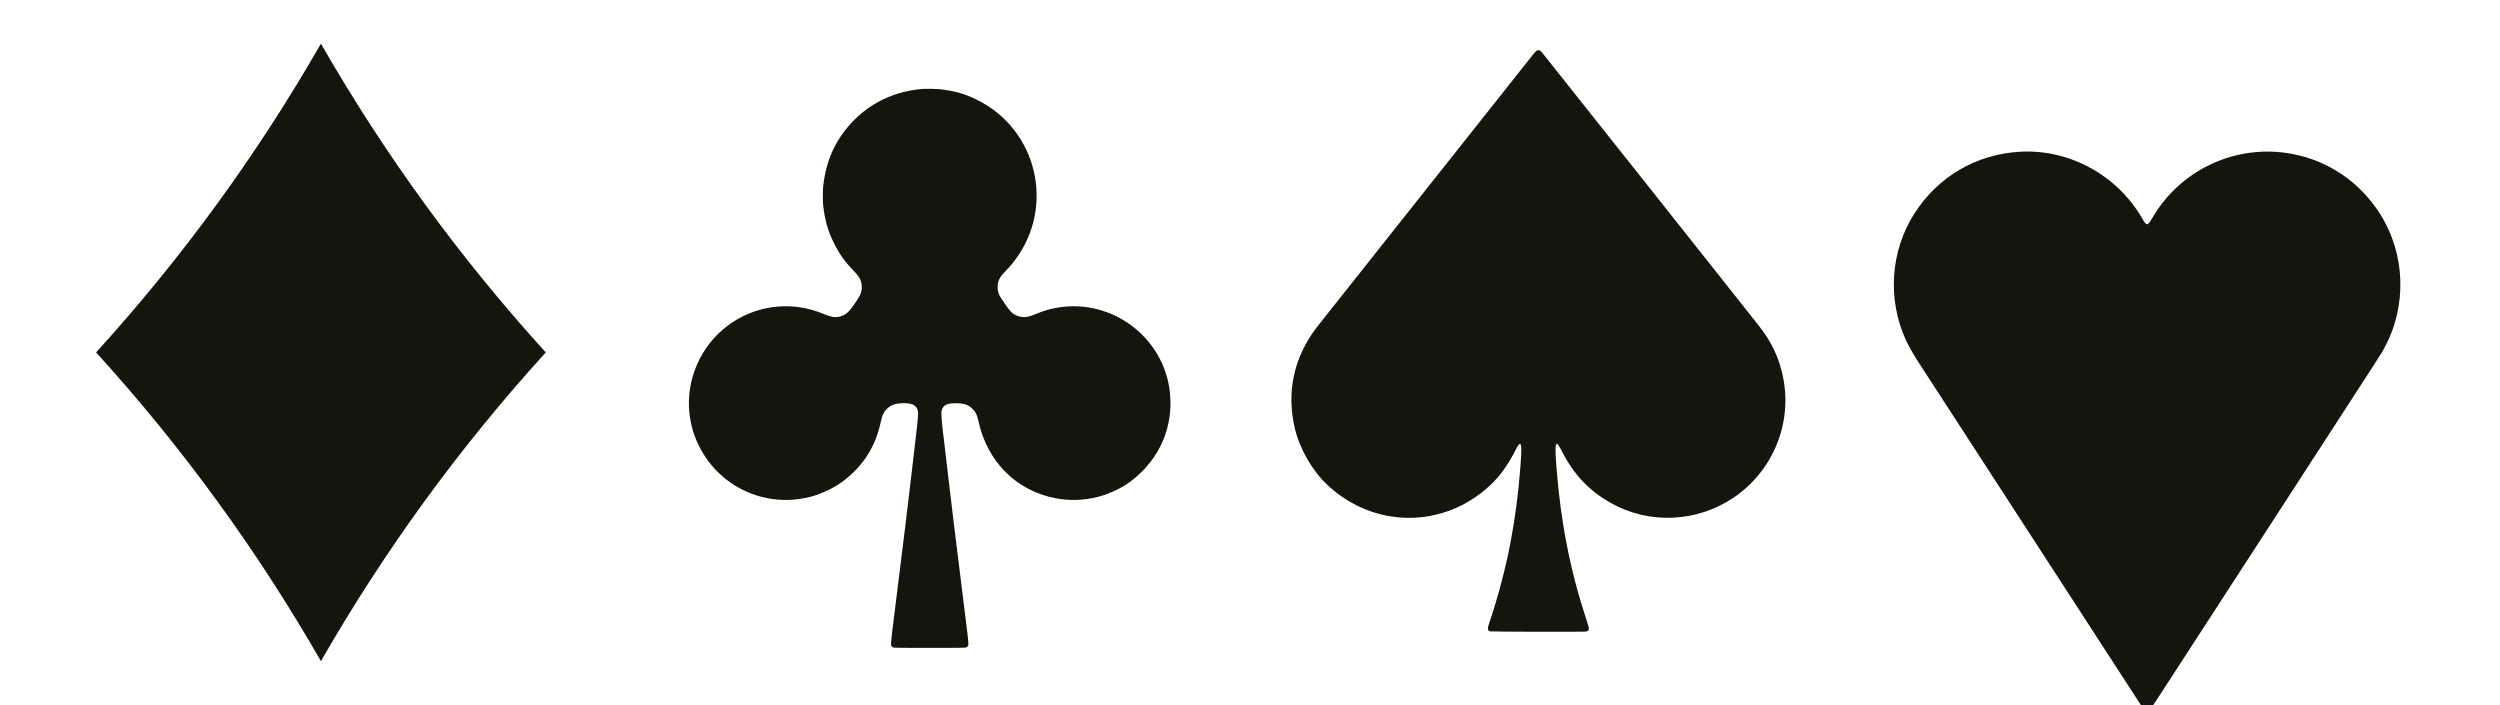
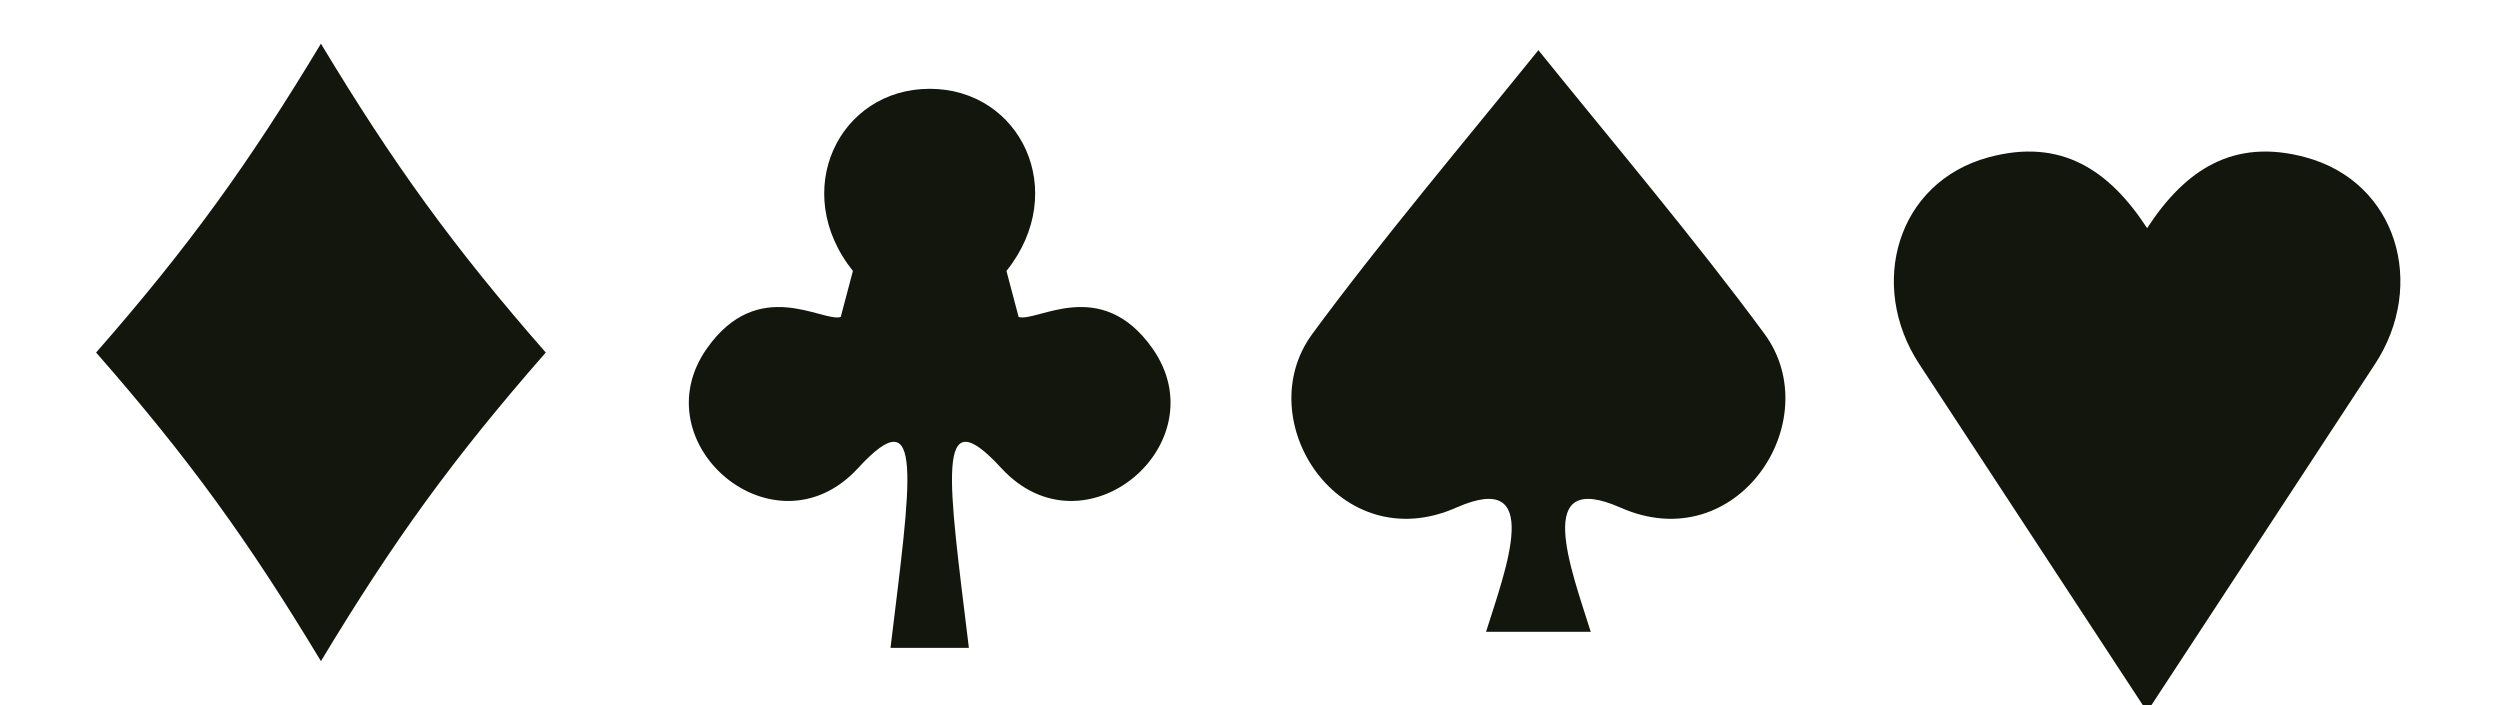
<svg xmlns="http://www.w3.org/2000/svg" width="2.6in" height="0.733in" viewBox="0 0 780 220">
  <g id="diamond">
-     <path fill="#12160d" d="M100.00,13.63C119.90,48.30 143.29,80.42 170.18,110.00C143.29,139.58 119.90,171.70 100.00,206.37C80.10,171.70 56.71,139.58 29.82,110.00C56.71,80.42 80.10,48.30 100.00,13.63Z" />
+     <path fill="#12160d" d="M100,13.63C122.57,51.12 141.3,77.07 170.18,110.04C141.14,143.19 122.72,168.69 100,206.37C77.28,168.69 58.86,143.19 29.82,110.04C58.7,77.07 77.43,51.12 100,13.63Z" />
  </g>
  <g id="club">
-     <path fill="#12160d" d="M287.82,27.75C277.23,28.61 268.34,33.72 262.37,42.38C259.23,46.94 257.39,52.16 256.74,58.40C256.65,59.25 256.65,62.90 256.74,63.75C257.25,68.63 258.20,72.00 260.17,75.97C261.83,79.31 263.55,81.71 266.50,84.78C268.25,86.60 268.81,87.76 268.82,89.58C268.82,91.33 268.48,92.11 266.36,95.15C264.60,97.68 263.63,98.45 261.70,98.86C260.27,99.17 259.28,98.98 256.60,97.88C239.86,91.02 221.03,100.18 216.02,117.62C211.18,134.48 221.92,152.03 239.20,155.47C243.66,156.36 248.11,156.24 252.66,155.10C256.09,154.24 260.22,152.29 262.87,150.29C269.27,145.44 273.08,139.49 274.75,131.70C275.21,129.57 275.58,128.76 276.54,127.74C277.59,126.63 278.90,126.05 280.68,125.90C284.65,125.56 286.42,126.57 286.41,129.18C286.41,130.04 285.91,134.88 285.52,137.85C285.43,138.58 285.19,140.59 285.00,142.32C284.80,144.06 284.54,146.36 284.40,147.45C284.26,148.54 284.04,150.43 283.90,151.65C283.77,152.87 283.43,155.70 283.15,157.93C282.88,160.15 282.55,162.88 282.43,163.97C282.19,166.07 281.23,173.81 279.17,190.28C277.72,201.91 277.76,201.38 278.30,201.87C278.73,202.25 277.76,202.22 290.02,202.22C302.29,202.22 301.32,202.25 301.75,201.87C302.27,201.40 302.28,201.55 301.28,193.53C299.02,175.48 297.87,166.15 297.62,163.95C297.47,162.62 297.14,159.91 296.90,157.93C296.65,155.95 296.34,153.33 296.20,152.10C296.06,150.88 295.84,148.99 295.70,147.90C295.56,146.81 295.28,144.41 295.08,142.55C294.87,140.69 294.62,138.58 294.53,137.85C293.78,132.16 293.52,128.87 293.76,128.07C294.26,126.38 295.52,125.79 298.48,125.87C300.89,125.93 302.14,126.38 303.41,127.64C304.43,128.67 304.80,129.45 305.28,131.64C308.02,144.07 316.99,153.07 329.05,155.47C333.51,156.36 337.96,156.24 342.51,155.10C345.94,154.24 350.08,152.29 352.72,150.29C361.84,143.38 366.28,133.12 364.95,122.07C362.92,105.25 346.99,93.28 330.23,95.98C327.39,96.44 325.79,96.91 322.41,98.30C320.37,99.13 318.90,99.20 317.25,98.53C315.85,97.96 315.19,97.31 313.42,94.75C311.56,92.07 311.23,91.29 311.23,89.58C311.24,87.76 311.80,86.59 313.51,84.81C315.13,83.13 315.68,82.49 316.72,81.10C329.23,64.31 323.54,40.44 304.82,31.17C301.01,29.28 297.72,28.35 293.00,27.82C292.15,27.73 288.71,27.68 287.82,27.75Z" />
+     <path fill="#12160d" d="M290.02,27.72C318.33,27.72 333.88,59.67 313.98,84.58L317.78,98.94C323.44,100.7 343.45,85.91 359.54,108.74C380.51,138.49 338.31,174.34 312.38,146.12C291.48,123.37 295.89,149.78 302.25,202.22L277.79,202.22C284.14,149.78 288.55,123.37 267.65,146.12C241.72,174.34 199.52,138.49 220.49,108.74C236.59,85.91 256.59,100.7 262.25,98.94L266.05,84.58C246.16,59.67 261.7,27.72 290.02,27.72Z" />
  </g>
  <g id="spade">
-     <path fill="#12160d" d="M479.69,15.72C479.42,15.82 479.10,16.09 478.71,16.57C478.26,17.10 411.47,101.33 410.84,102.15C403.68,111.52 401.31,122.43 404.00,133.72C405.55,140.21 409.45,146.97 414.26,151.46C428.78,165.01 450.45,165.04 464.93,151.51C467.90,148.74 470.40,145.32 472.65,140.93C473.71,138.87 473.98,138.48 474.32,138.57C474.79,138.69 474.80,140.69 474.37,146.10C473.69,154.76 472.80,161.43 471.25,169.70C469.85,177.09 467.19,187.16 464.82,194.04C464.05,196.27 464.07,196.76 464.96,197.08C465.27,197.19 494.00,197.26 494.72,197.15C496.05,196.95 496.08,196.59 495.02,193.43C489.99,178.32 486.97,162.98 485.65,145.78C485.05,137.84 485.35,136.88 487.26,140.67C490.98,148.05 495.80,153.17 502.63,157.00C514.55,163.69 529.32,163.09 540.79,155.44C553.07,147.25 559.28,132.41 556.44,118.01C555.24,111.88 552.97,106.98 548.91,101.77C546.45,98.61 481.25,16.45 481.00,16.19C480.51,15.70 480.12,15.56 479.69,15.72Z" />
+     <path fill="#12160d" d="M480.02,15.66C502.81,43.91 529.11,75.02 550.58,104.2C570.43,131.19 542.16,174.57 505.66,158.45C478.21,146.33 490.12,177.38 496.36,197.21L463.68,197.21C469.92,177.38 481.83,146.33 454.38,158.45C417.89,174.57 389.61,131.19 409.47,104.2C430.94,75.02 457.23,43.91 480.02,15.66Z" />
  </g>
  <g id="heart">
-     <path fill="#12160d" d="M630.60,47.35C616.80,48.06 604.74,55.09 597.34,66.72C589.94,78.35 588.91,93.27 594.64,105.95C595.46,107.78 596.85,110.25 598.52,112.85C599.43,114.26 667.90,219.80 668.49,220.70C669.53,222.28 670.06,222.51 670.83,221.69C671.16,221.35 667.32,227.25 706.45,166.93C747.51,103.63 742.75,111.01 744.07,108.60C751.22,95.55 750.69,79.27 742.71,66.72C736.41,56.82 726.63,50.16 715.25,48.03C697.90,44.78 680.38,52.87 671.55,68.20C670.18,70.58 669.86,70.58 668.52,68.23C660.84,54.80 645.89,46.56 630.60,47.35Z" />
+     <path fill="#12160d" d="M670.03,71.22C681.85,53.06 696.89,43 719.43,49.08C748.18,56.83 757.3,89.02 741.16,113.64C717.45,149.81 693.74,185.98 670.03,222.15C646.32,185.98 622.61,149.81 598.9,113.64C582.76,89.02 591.87,56.83 620.62,49.08C643.17,43 658.2,53.06 670.03,71.22Z" />
  </g>
</svg>
